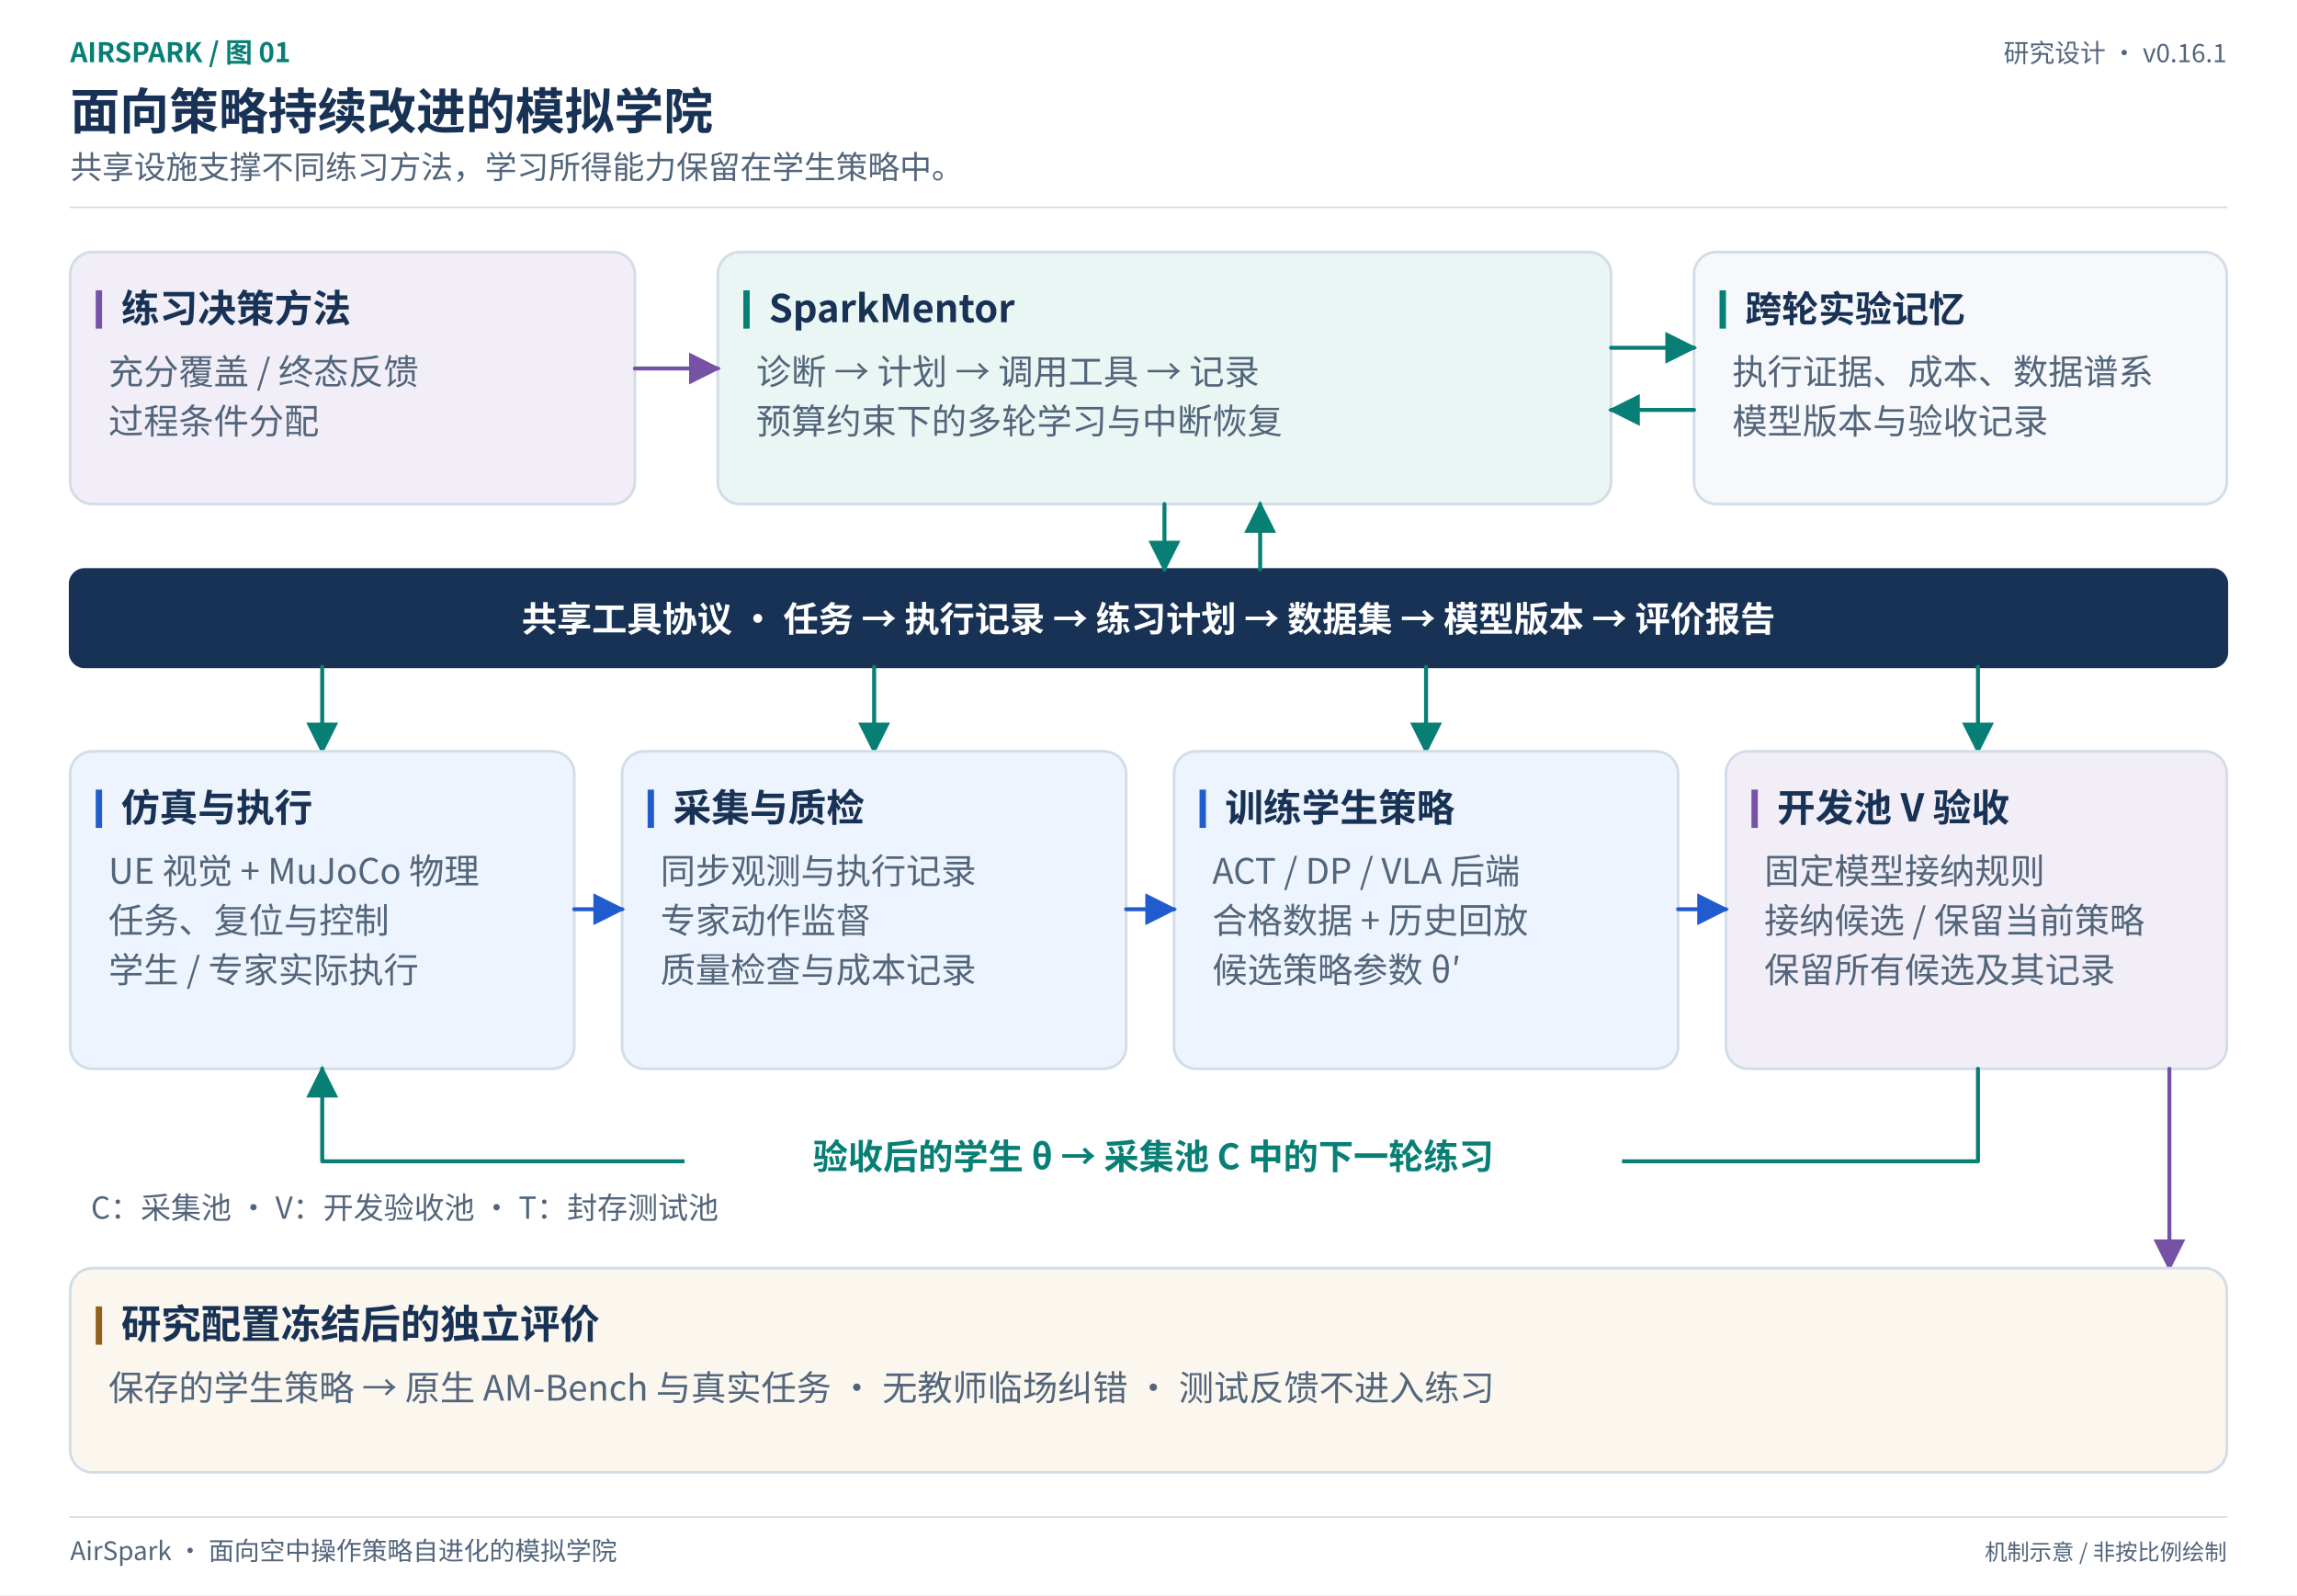
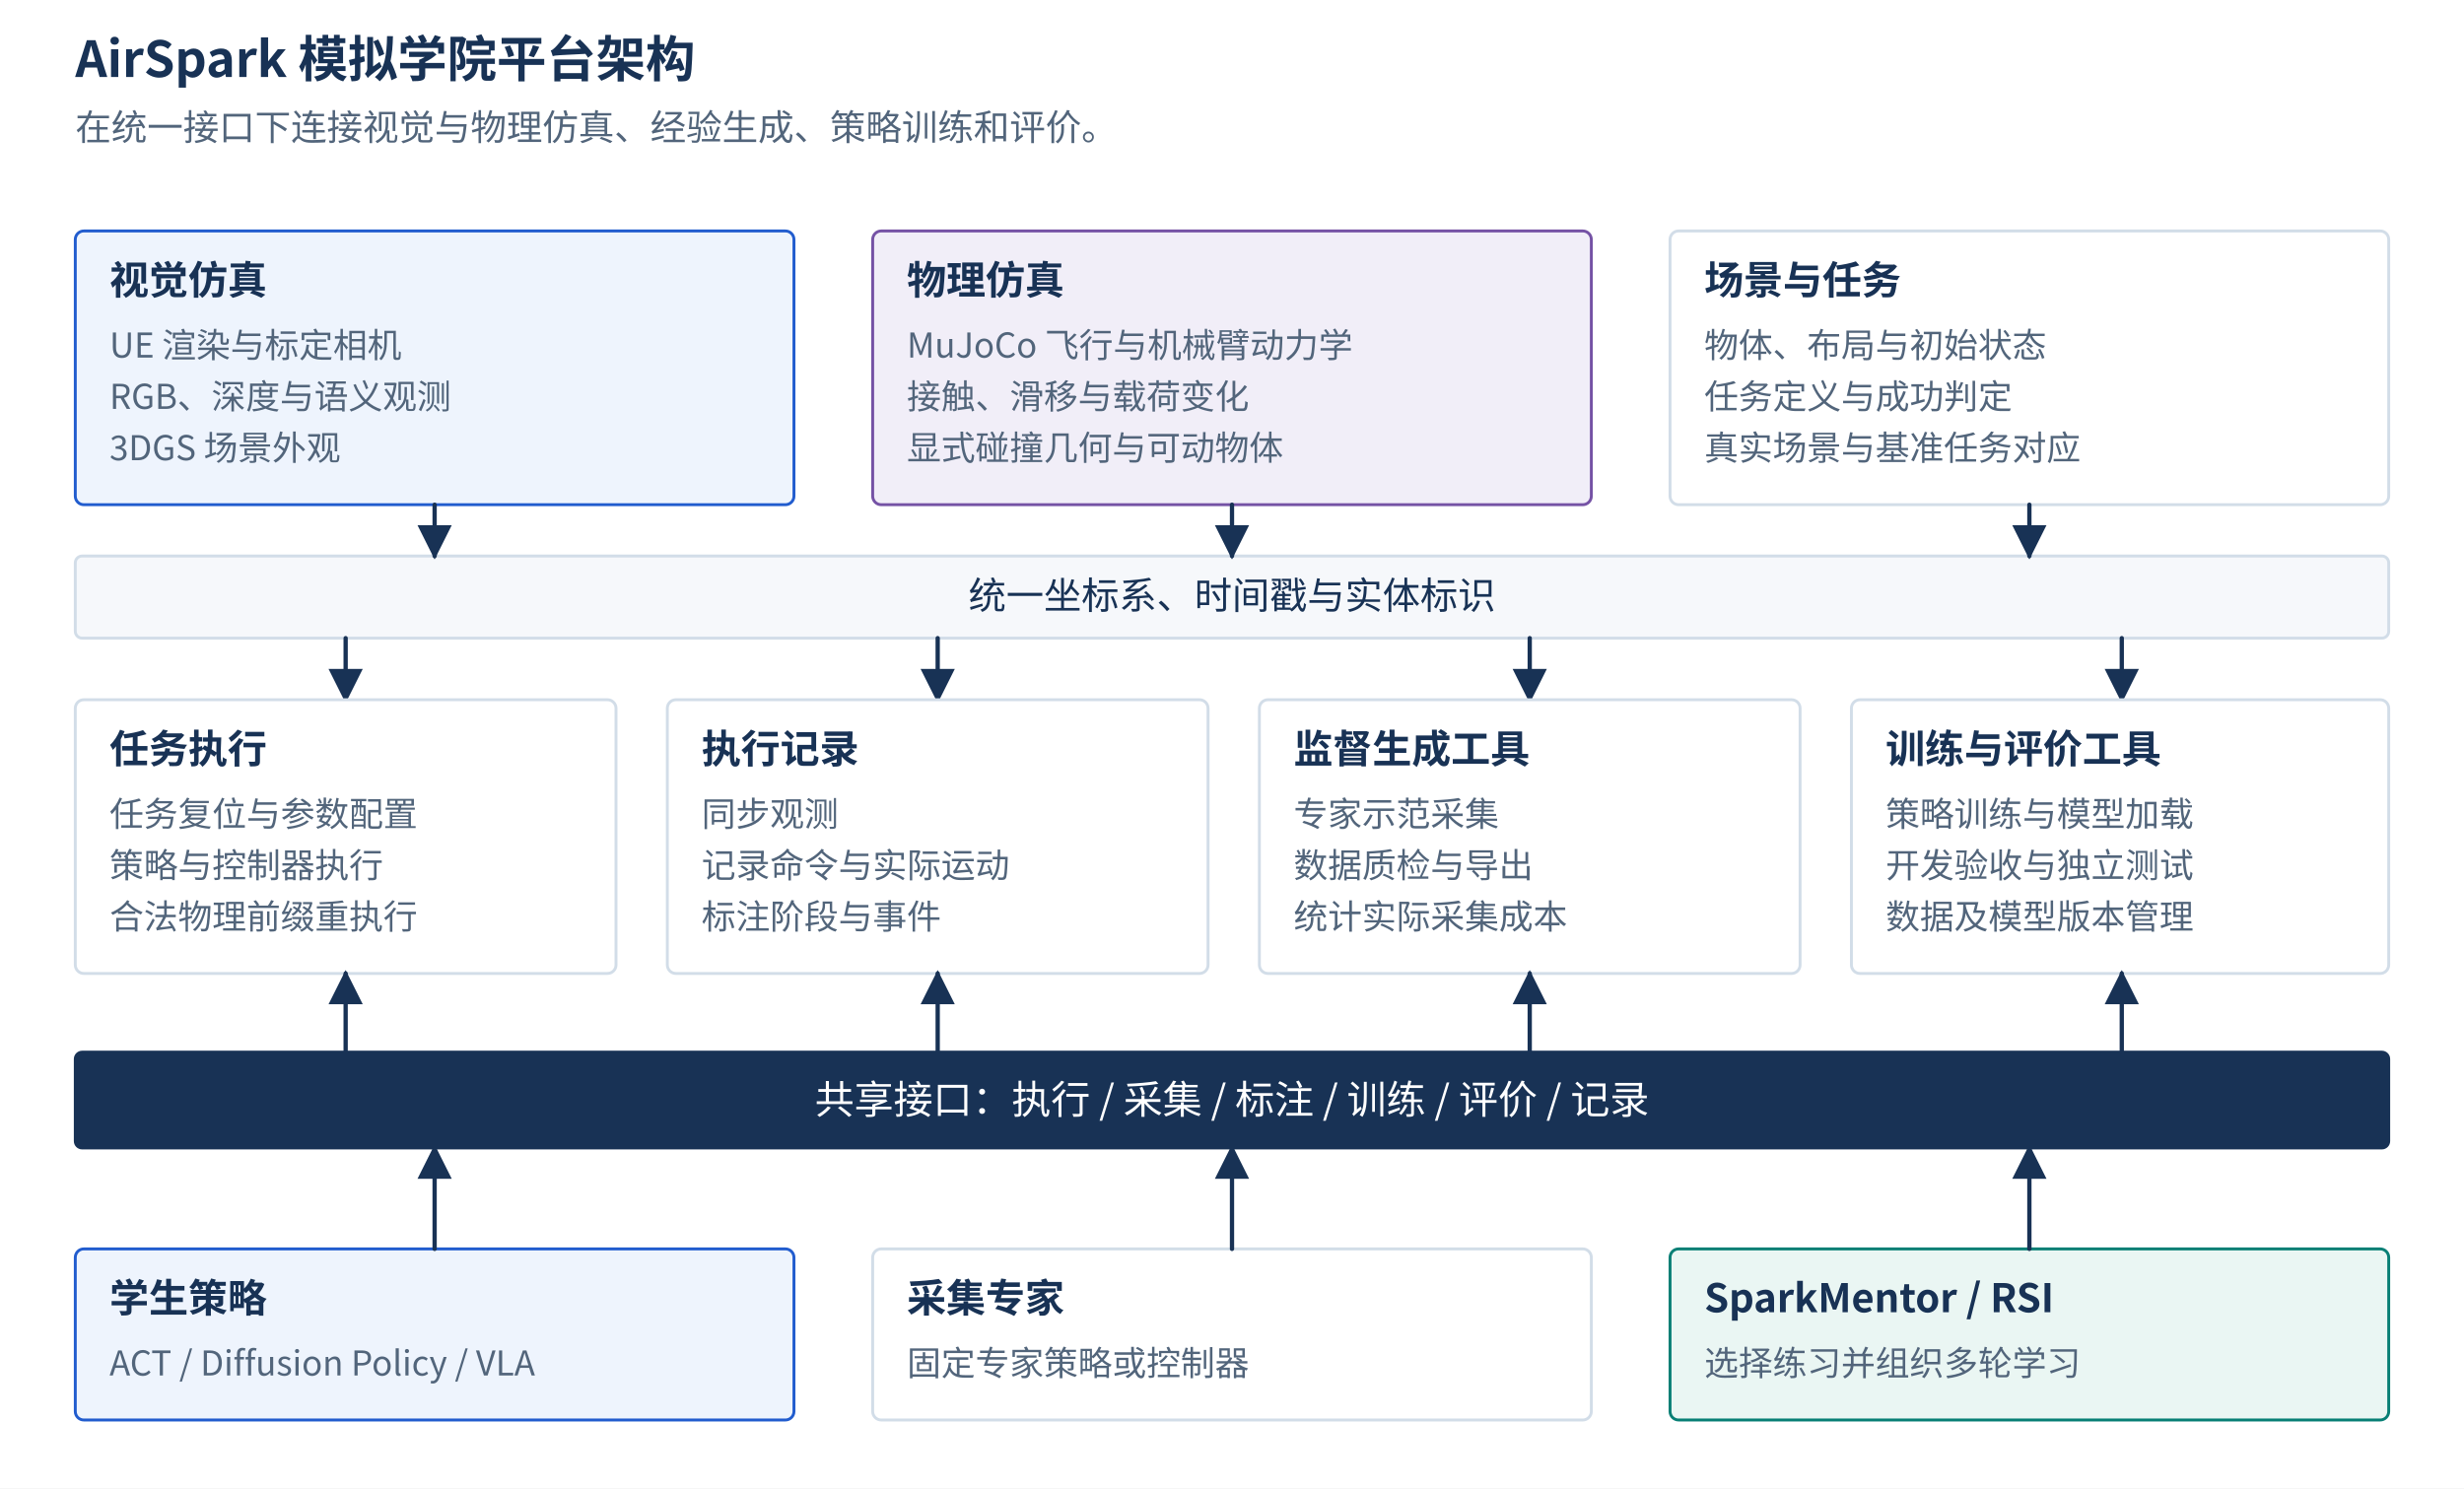
- <svg xmlns="http://www.w3.org/2000/svg" width="1440" height="1000" viewBox="0 0 1440 1000" role="img" aria-labelledby="title desc">
+ <svg xmlns="http://www.w3.org/2000/svg" width="1440" height="870" viewBox="0 0 1440 870" role="img" aria-labelledby="title desc">
  <defs>
    <marker id="arrow-ink" viewBox="0 0 10 10" refX="9" refY="5" markerWidth="8" markerHeight="8" orient="auto-start-reverse">
      <path d="M 0 0 L 10 5 L 0 10 z" fill="#183255" />
    </marker>
    <marker id="arrow-teal" viewBox="0 0 10 10" refX="9" refY="5" markerWidth="8" markerHeight="8" orient="auto-start-reverse">
      <path d="M 0 0 L 10 5 L 0 10 z" fill="#087f75" />
    </marker>
    <marker id="arrow-blue" viewBox="0 0 10 10" refX="9" refY="5" markerWidth="8" markerHeight="8" orient="auto-start-reverse">
      <path d="M 0 0 L 10 5 L 0 10 z" fill="#215cce" />
    </marker>
    <marker id="arrow-purple" viewBox="0 0 10 10" refX="9" refY="5" markerWidth="8" markerHeight="8" orient="auto-start-reverse">
      <path d="M 0 0 L 10 5 L 0 10 z" fill="#7552a5" />
    </marker>
    <marker id="arrow-amber" viewBox="0 0 10 10" refX="9" refY="5" markerWidth="8" markerHeight="8" orient="auto-start-reverse">
      <path d="M 0 0 L 10 5 L 0 10 z" fill="#94601b" />
    </marker>
  </defs>
  <g font-family="Microsoft YaHei, Noto Sans CJK SC, Arial, sans-serif">
    <rect width="1440" height="100%" fill="white" />
-     <text x="44" y="39" fill="#087f75" font-size="17" font-weight="700" text-anchor="start">AIRSPARK / 图 01</text>
-     <text x="1396" y="39" fill="#52657b" font-size="16" font-weight="400" text-anchor="end">研究设计 · v0.16.1</text>
-     <text x="44" y="81" fill="#183255" font-size="31" font-weight="700" text-anchor="start">面向策略持续改进的模拟学院</text>
-     <text x="44" y="112" fill="#52657b" font-size="20" font-weight="400" text-anchor="start">共享设施支撑不同练习方法，学习所得能力保留在学生策略中。</text>
-     <path d="M44 130 H1396" fill="none" stroke="#d2dde8" stroke-width="1" stroke-linejoin="round" stroke-linecap="round" />
-     <rect x="44" y="158" width="354" height="158" rx="14" fill="#f1eef8" stroke="#d2dde8" stroke-width="1.7" />
-     <path d="M62 182 v24" stroke="#7552a5" stroke-width="4" />
-     <text x="76" y="202" fill="#183255" font-size="24" font-weight="700" text-anchor="start">练习决策方法</text>
-     <text x="68" y="241" fill="#52657b" font-size="22" font-weight="400" text-anchor="start">充分覆盖 / 终态反馈</text>
-     <text x="68" y="272" fill="#52657b" font-size="22" font-weight="400" text-anchor="start">过程条件分配</text>
-     <rect x="450" y="158" width="560" height="158" rx="14" fill="#eaf6f3" stroke="#d2dde8" stroke-width="1.7" />
-     <path d="M468 182 v24" stroke="#087f75" stroke-width="4" />
-     <text x="482" y="202" fill="#183255" font-size="24" font-weight="700" text-anchor="start">SparkMentor</text>
-     <text x="474" y="241" fill="#52657b" font-size="22" font-weight="400" text-anchor="start">诊断 → 计划 → 调用工具 → 记录</text>
-     <text x="474" y="272" fill="#52657b" font-size="22" font-weight="400" text-anchor="start">预算约束下的多轮学习与中断恢复</text>
-     <rect x="1062" y="158" width="334" height="158" rx="14" fill="#f6f8fb" stroke="#d2dde8" stroke-width="1.7" />
-     <path d="M1080 182 v24" stroke="#087f75" stroke-width="4" />
-     <text x="1094" y="202" fill="#183255" font-size="23" font-weight="700" text-anchor="start">跨轮实验记忆</text>
-     <text x="1086" y="241" fill="#52657b" font-size="22" font-weight="400" text-anchor="start">执行证据、成本、数据谱系</text>
-     <text x="1086" y="272" fill="#52657b" font-size="22" font-weight="400" text-anchor="start">模型版本与验收记录</text>
-     <path d="M398 231 H450" fill="none" stroke="#7552a5" stroke-width="2.5" stroke-linejoin="round" stroke-linecap="round" marker-end="url(#arrow-purple)" />
-     <path d="M1010 218 H1062" fill="none" stroke="#087f75" stroke-width="2.5" stroke-linejoin="round" stroke-linecap="round" marker-end="url(#arrow-teal)" />
-     <path d="M1062 257 H1010" fill="none" stroke="#087f75" stroke-width="2.5" stroke-linejoin="round" stroke-linecap="round" marker-end="url(#arrow-teal)" />
-     <rect x="44" y="357" width="1352" height="61" rx="9" fill="#183255" stroke="#183255" stroke-width="1.7" />
-     <text x="720" y="396" fill="white" font-size="22" font-weight="600" text-anchor="middle">共享工具协议 · 任务 → 执行记录 → 练习计划 → 数据集 → 模型版本 → 评价报告</text>
-     <path d="M730 316 V357" fill="none" stroke="#087f75" stroke-width="2.5" stroke-linejoin="round" stroke-linecap="round" marker-end="url(#arrow-teal)" />
-     <path d="M790 357 V316" fill="none" stroke="#087f75" stroke-width="2.5" stroke-linejoin="round" stroke-linecap="round" marker-end="url(#arrow-teal)" />
-     <path d="M202 418 V471" fill="none" stroke="#087f75" stroke-width="2.5" stroke-linejoin="round" stroke-linecap="round" marker-end="url(#arrow-teal)" />
-     <path d="M548 418 V471" fill="none" stroke="#087f75" stroke-width="2.5" stroke-linejoin="round" stroke-linecap="round" marker-end="url(#arrow-teal)" />
-     <path d="M894 418 V471" fill="none" stroke="#087f75" stroke-width="2.5" stroke-linejoin="round" stroke-linecap="round" marker-end="url(#arrow-teal)" />
-     <path d="M1240 418 V471" fill="none" stroke="#087f75" stroke-width="2.5" stroke-linejoin="round" stroke-linecap="round" marker-end="url(#arrow-teal)" />
-     <rect x="44" y="471" width="316" height="199" rx="14" fill="#eef4fd" stroke="#d2dde8" stroke-width="1.7" />
-     <path d="M62 495 v24" stroke="#215cce" stroke-width="4" />
-     <text x="76" y="515" fill="#183255" font-size="24" font-weight="700" text-anchor="start">仿真与执行</text>
-     <text x="68" y="554" fill="#52657b" font-size="22" font-weight="400" text-anchor="start">UE 视觉 + MuJoCo 物理</text>
-     <text x="68" y="585" fill="#52657b" font-size="22" font-weight="400" text-anchor="start">任务、复位与控制</text>
-     <text x="68" y="616" fill="#52657b" font-size="22" font-weight="400" text-anchor="start">学生 / 专家实际执行</text>
-     <rect x="390" y="471" width="316" height="199" rx="14" fill="#eef4fd" stroke="#d2dde8" stroke-width="1.7" />
-     <path d="M408 495 v24" stroke="#215cce" stroke-width="4" />
-     <text x="422" y="515" fill="#183255" font-size="24" font-weight="700" text-anchor="start">采集与质检</text>
-     <text x="414" y="554" fill="#52657b" font-size="22" font-weight="400" text-anchor="start">同步观测与执行记录</text>
-     <text x="414" y="585" fill="#52657b" font-size="22" font-weight="400" text-anchor="start">专家动作监督</text>
-     <text x="414" y="616" fill="#52657b" font-size="22" font-weight="400" text-anchor="start">质量检查与成本记录</text>
-     <rect x="736" y="471" width="316" height="199" rx="14" fill="#eef4fd" stroke="#d2dde8" stroke-width="1.7" />
-     <path d="M754 495 v24" stroke="#215cce" stroke-width="4" />
-     <text x="768" y="515" fill="#183255" font-size="24" font-weight="700" text-anchor="start">训练学生策略</text>
-     <text x="760" y="554" fill="#52657b" font-size="22" font-weight="400" text-anchor="start">ACT / DP / VLA 后端</text>
-     <text x="760" y="585" fill="#52657b" font-size="22" font-weight="400" text-anchor="start">合格数据 + 历史回放</text>
-     <text x="760" y="616" fill="#52657b" font-size="22" font-weight="400" text-anchor="start">候选策略参数 θ′</text>
-     <rect x="1082" y="471" width="314" height="199" rx="14" fill="#f1eef8" stroke="#d2dde8" stroke-width="1.7" />
-     <path d="M1100 495 v24" stroke="#7552a5" stroke-width="4" />
-     <text x="1114" y="515" fill="#183255" font-size="24" font-weight="700" text-anchor="start">开发池 V 验收</text>
-     <text x="1106" y="554" fill="#52657b" font-size="22" font-weight="400" text-anchor="start">固定模型接纳规则</text>
-     <text x="1106" y="585" fill="#52657b" font-size="22" font-weight="400" text-anchor="start">接纳候选 / 保留当前策略</text>
-     <text x="1106" y="616" fill="#52657b" font-size="22" font-weight="400" text-anchor="start">保留所有候选及其记录</text>
-     <path d="M360 570 H390" fill="none" stroke="#215cce" stroke-width="2.5" stroke-linejoin="round" stroke-linecap="round" marker-end="url(#arrow-blue)" />
-     <path d="M706 570 H736" fill="none" stroke="#215cce" stroke-width="2.5" stroke-linejoin="round" stroke-linecap="round" marker-end="url(#arrow-blue)" />
-     <path d="M1052 570 H1082" fill="none" stroke="#215cce" stroke-width="2.5" stroke-linejoin="round" stroke-linecap="round" marker-end="url(#arrow-blue)" />
-     <path d="M1240 670 V728 H202 V670" fill="none" stroke="#087f75" stroke-width="2.5" stroke-linejoin="round" stroke-linecap="round" marker-end="url(#arrow-teal)" />
-     <rect x="430" y="704" width="586" height="44" rx="5" fill="white" stroke="white" stroke-width="1.7" />
-     <text x="723" y="733" fill="#087f75" font-size="22" font-weight="600" text-anchor="middle">验收后的学生 θ → 采集池 C 中的下一轮练习</text>
-     <path d="M1360 670 V795" fill="none" stroke="#7552a5" stroke-width="2.5" stroke-linejoin="round" stroke-linecap="round" marker-end="url(#arrow-purple)" />
-     <rect x="44" y="795" width="1352" height="128" rx="14" fill="#fbf7ef" stroke="#d2dde8" stroke-width="1.7" />
-     <path d="M62 819 v24" stroke="#94601b" stroke-width="4" />
-     <text x="76" y="839" fill="#183255" font-size="25" font-weight="700" text-anchor="start">研究配置冻结后的独立评价</text>
-     <text x="68" y="878" fill="#52657b" font-size="22" font-weight="400" text-anchor="start">保存的学生策略 → 原生 AM-Bench 与真实任务 · 无教师临场纠错 · 测试反馈不进入练习</text>
-     <text x="57" y="764" fill="#52657b" font-size="19" font-weight="400" text-anchor="start">C：采集池 · V：开发验收池 · T：封存测试池</text>
-     <path d="M44 951 H1396" fill="none" stroke="#d2dde8" stroke-width="1" stroke-linejoin="round" stroke-linecap="round" />
-     <text x="44" y="978" fill="#52657b" font-size="16" font-weight="400" text-anchor="start">AirSpark · 面向空中操作策略自进化的模拟学院</text>
-     <text x="1396" y="978" fill="#52657b" font-size="14" font-weight="400" text-anchor="end">机制示意 / 非按比例绘制</text>
+     <text x="44" y="45" fill="#183255" font-size="29" font-weight="700" text-anchor="start">AirSpark 模拟学院平台架构</text>
+     <text x="44" y="82" fill="#52657b" font-size="21" font-weight="400" text-anchor="start">在统一接口下连接视觉与物理仿真、经验生成、策略训练和评价。</text>
+     <rect x="44" y="135" width="420" height="160" rx="5" fill="#eef4fd" stroke="#215cce" stroke-width="1.7" />
+     <text x="64" y="172" fill="#183255" font-size="23" font-weight="600" text-anchor="start">视觉仿真</text>
+     <text x="64" y="209" fill="#52657b" font-size="20" font-weight="400" text-anchor="start">UE 渲染与标定相机</text>
+     <text x="64" y="239" fill="#52657b" font-size="20" font-weight="400" text-anchor="start">RGB、深度与语义观测</text>
+     <text x="64" y="269" fill="#52657b" font-size="20" font-weight="400" text-anchor="start">3DGS 场景外观</text>
+     <rect x="510" y="135" width="420" height="160" rx="5" fill="#f1eef8" stroke="#7552a5" stroke-width="1.7" />
+     <text x="530" y="172" fill="#183255" font-size="23" font-weight="600" text-anchor="start">物理仿真</text>
+     <text x="530" y="209" fill="#52657b" font-size="20" font-weight="400" text-anchor="start">MuJoCo 飞行与机械臂动力学</text>
+     <text x="530" y="239" fill="#52657b" font-size="20" font-weight="400" text-anchor="start">接触、滑移与载荷变化</text>
+     <text x="530" y="269" fill="#52657b" font-size="20" font-weight="400" text-anchor="start">显式碰撞几何与可动物体</text>
+     <rect x="976" y="135" width="420" height="160" rx="5" fill="white" stroke="#d2dde8" stroke-width="1.7" />
+     <text x="996" y="172" fill="#183255" font-size="23" font-weight="600" text-anchor="start">场景与任务</text>
+     <text x="996" y="209" fill="#52657b" font-size="20" font-weight="400" text-anchor="start">物体、布局与初始状态</text>
+     <text x="996" y="239" fill="#52657b" font-size="20" font-weight="400" text-anchor="start">任务定义与成功判定</text>
+     <text x="996" y="269" fill="#52657b" font-size="20" font-weight="400" text-anchor="start">真实场景与基准任务对应</text>
+     <rect x="44" y="325" width="1352" height="48" rx="4" fill="#f6f8fb" stroke="#d2dde8" stroke-width="1.7" />
+     <text x="720" y="356" fill="#183255" font-size="22" font-weight="500" text-anchor="middle">统一坐标系、时间戳与实体标识</text>
+     <path d="M254 295 V325" fill="none" stroke="#183255" stroke-width="2.5" stroke-linejoin="round" stroke-linecap="round" marker-end="url(#arrow-ink)" />
+     <path d="M720 295 V325" fill="none" stroke="#183255" stroke-width="2.5" stroke-linejoin="round" stroke-linecap="round" marker-end="url(#arrow-ink)" />
+     <path d="M1186 295 V325" fill="none" stroke="#183255" stroke-width="2.5" stroke-linejoin="round" stroke-linecap="round" marker-end="url(#arrow-ink)" />
+     <path d="M202 373 V409" fill="none" stroke="#183255" stroke-width="2.5" stroke-linejoin="round" stroke-linecap="round" marker-end="url(#arrow-ink)" />
+     <path d="M548 373 V409" fill="none" stroke="#183255" stroke-width="2.5" stroke-linejoin="round" stroke-linecap="round" marker-end="url(#arrow-ink)" />
+     <path d="M894 373 V409" fill="none" stroke="#183255" stroke-width="2.5" stroke-linejoin="round" stroke-linecap="round" marker-end="url(#arrow-ink)" />
+     <path d="M1240 373 V409" fill="none" stroke="#183255" stroke-width="2.5" stroke-linejoin="round" stroke-linecap="round" marker-end="url(#arrow-ink)" />
+     <rect x="44" y="409" width="316" height="160" rx="5" fill="white" stroke="#d2dde8" stroke-width="1.7" />
+     <text x="64" y="446" fill="#183255" font-size="23" font-weight="600" text-anchor="start">任务执行</text>
+     <text x="64" y="483" fill="#52657b" font-size="20" font-weight="400" text-anchor="start">任务复位与参数配置</text>
+     <text x="64" y="513" fill="#52657b" font-size="20" font-weight="400" text-anchor="start">策略与控制器执行</text>
+     <text x="64" y="543" fill="#52657b" font-size="20" font-weight="400" text-anchor="start">合法物理前缀重执行</text>
+     <rect x="390" y="409" width="316" height="160" rx="5" fill="white" stroke="#d2dde8" stroke-width="1.7" />
+     <text x="410" y="446" fill="#183255" font-size="23" font-weight="600" text-anchor="start">执行记录</text>
+     <text x="410" y="483" fill="#52657b" font-size="20" font-weight="400" text-anchor="start">同步观测</text>
+     <text x="410" y="513" fill="#52657b" font-size="20" font-weight="400" text-anchor="start">记录命令与实际运动</text>
+     <text x="410" y="543" fill="#52657b" font-size="20" font-weight="400" text-anchor="start">标注阶段与事件</text>
+     <rect x="736" y="409" width="316" height="160" rx="5" fill="white" stroke="#d2dde8" stroke-width="1.7" />
+     <text x="756" y="446" fill="#183255" font-size="23" font-weight="600" text-anchor="start">监督生成工具</text>
+     <text x="756" y="483" fill="#52657b" font-size="20" font-weight="400" text-anchor="start">专家示范采集</text>
+     <text x="756" y="513" fill="#52657b" font-size="20" font-weight="400" text-anchor="start">数据质检与导出</text>
+     <text x="756" y="543" fill="#52657b" font-size="20" font-weight="400" text-anchor="start">统计实际采集成本</text>
+     <rect x="1082" y="409" width="314" height="160" rx="5" fill="white" stroke="#d2dde8" stroke-width="1.7" />
+     <text x="1102" y="446" fill="#183255" font-size="23" font-weight="600" text-anchor="start">训练与评价工具</text>
+     <text x="1102" y="483" fill="#52657b" font-size="20" font-weight="400" text-anchor="start">策略训练与模型加载</text>
+     <text x="1102" y="513" fill="#52657b" font-size="20" font-weight="400" text-anchor="start">开发验收与独立测试</text>
+     <text x="1102" y="543" fill="#52657b" font-size="20" font-weight="400" text-anchor="start">数据及模型版本管理</text>
+     <rect x="44" y="615" width="1352" height="56" rx="4" fill="#183255" stroke="#183255" stroke-width="1.7" />
+     <text x="720" y="651" fill="white" font-size="23" font-weight="500" text-anchor="middle">共享接口：执行 / 采集 / 标注 / 训练 / 评价 / 记录</text>
+     <path d="M202 615 V569" fill="none" stroke="#183255" stroke-width="2.5" stroke-linejoin="round" stroke-linecap="round" marker-end="url(#arrow-ink)" />
+     <path d="M548 615 V569" fill="none" stroke="#183255" stroke-width="2.5" stroke-linejoin="round" stroke-linecap="round" marker-end="url(#arrow-ink)" />
+     <path d="M894 615 V569" fill="none" stroke="#183255" stroke-width="2.5" stroke-linejoin="round" stroke-linecap="round" marker-end="url(#arrow-ink)" />
+     <path d="M1240 615 V569" fill="none" stroke="#183255" stroke-width="2.5" stroke-linejoin="round" stroke-linecap="round" marker-end="url(#arrow-ink)" />
+     <rect x="44" y="730" width="420" height="100" rx="5" fill="#eef4fd" stroke="#215cce" stroke-width="1.7" />
+     <text x="64" y="767" fill="#183255" font-size="23" font-weight="600" text-anchor="start">学生策略</text>
+     <text x="64" y="804" fill="#52657b" font-size="20" font-weight="400" text-anchor="start">ACT / Diffusion Policy / VLA</text>
+     <rect x="510" y="730" width="420" height="100" rx="5" fill="white" stroke="#d2dde8" stroke-width="1.7" />
+     <text x="530" y="767" fill="#183255" font-size="23" font-weight="600" text-anchor="start">采集专家</text>
+     <text x="530" y="804" fill="#52657b" font-size="20" font-weight="400" text-anchor="start">固定专家策略或控制器</text>
+     <rect x="976" y="730" width="420" height="100" rx="5" fill="#eaf6f3" stroke="#087f75" stroke-width="1.7" />
+     <text x="996" y="767" fill="#183255" font-size="23" font-weight="600" text-anchor="start">SparkMentor / RSI</text>
+     <text x="996" y="804" fill="#52657b" font-size="20" font-weight="400" text-anchor="start">选择练习并组织多轮学习</text>
+     <path d="M254 730 V671" fill="none" stroke="#183255" stroke-width="2.5" stroke-linejoin="round" stroke-linecap="round" marker-end="url(#arrow-ink)" />
+     <path d="M720 730 V671" fill="none" stroke="#183255" stroke-width="2.5" stroke-linejoin="round" stroke-linecap="round" marker-end="url(#arrow-ink)" />
+     <path d="M1186 730 V671" fill="none" stroke="#183255" stroke-width="2.5" stroke-linejoin="round" stroke-linecap="round" marker-end="url(#arrow-ink)" />
  </g>
</svg>
